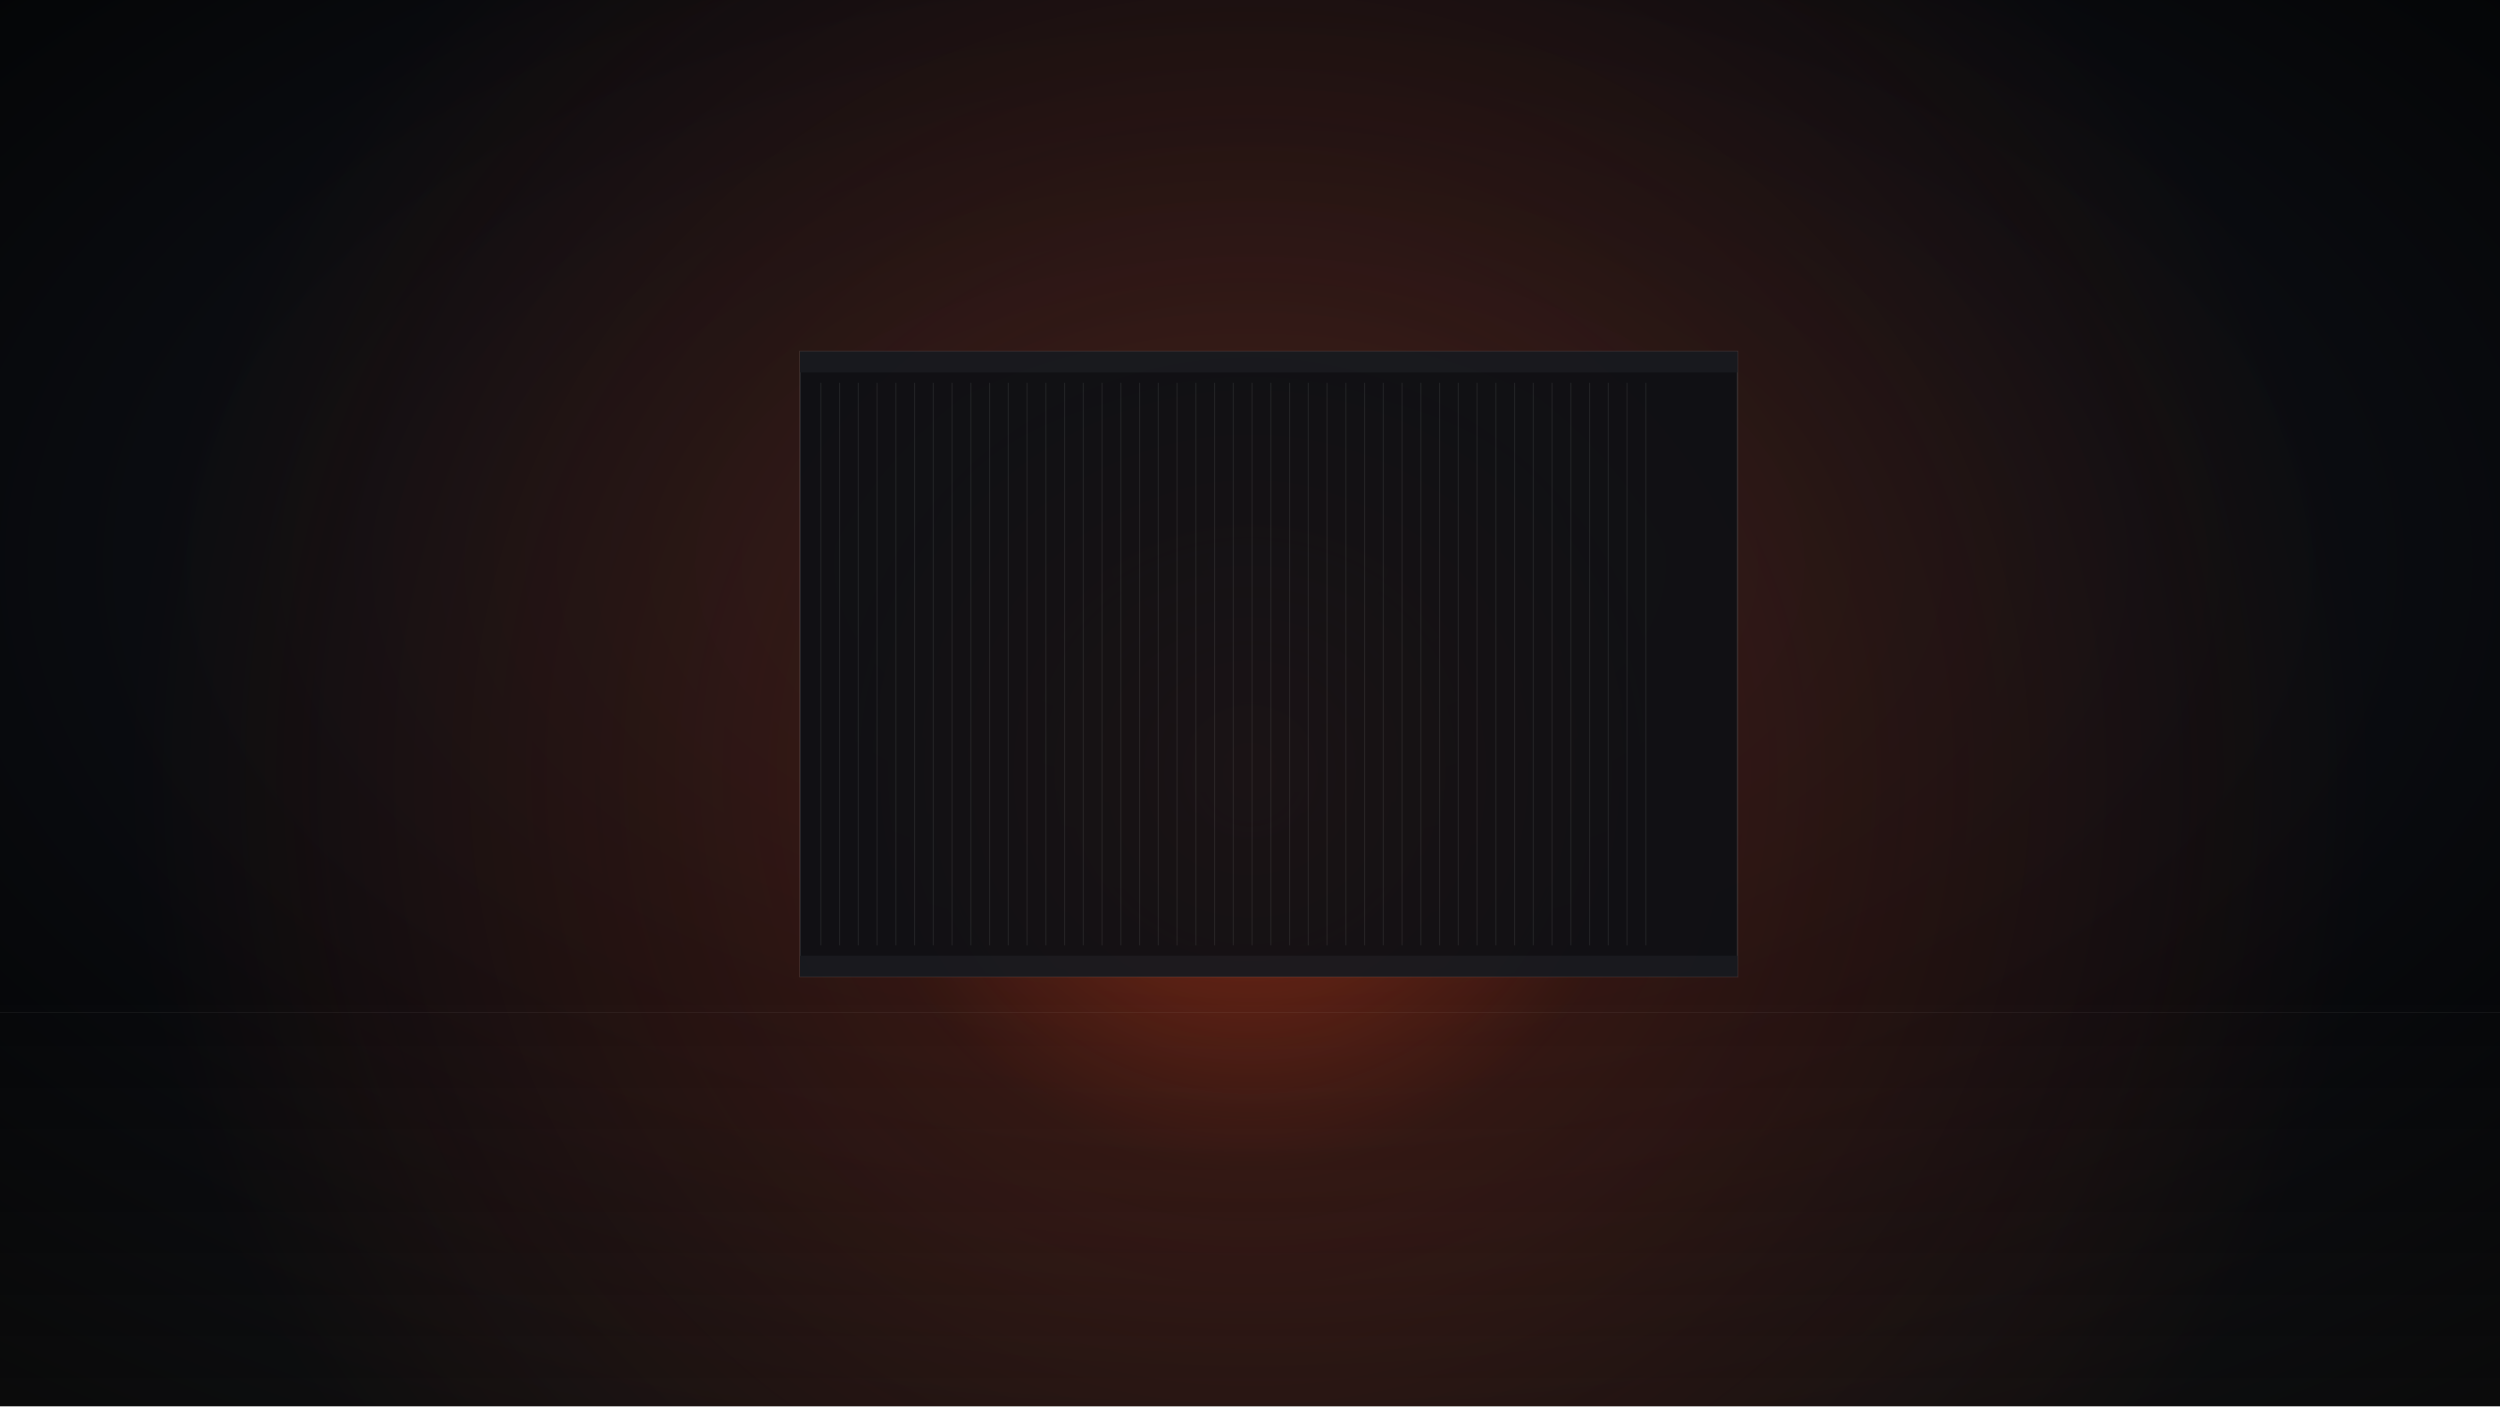
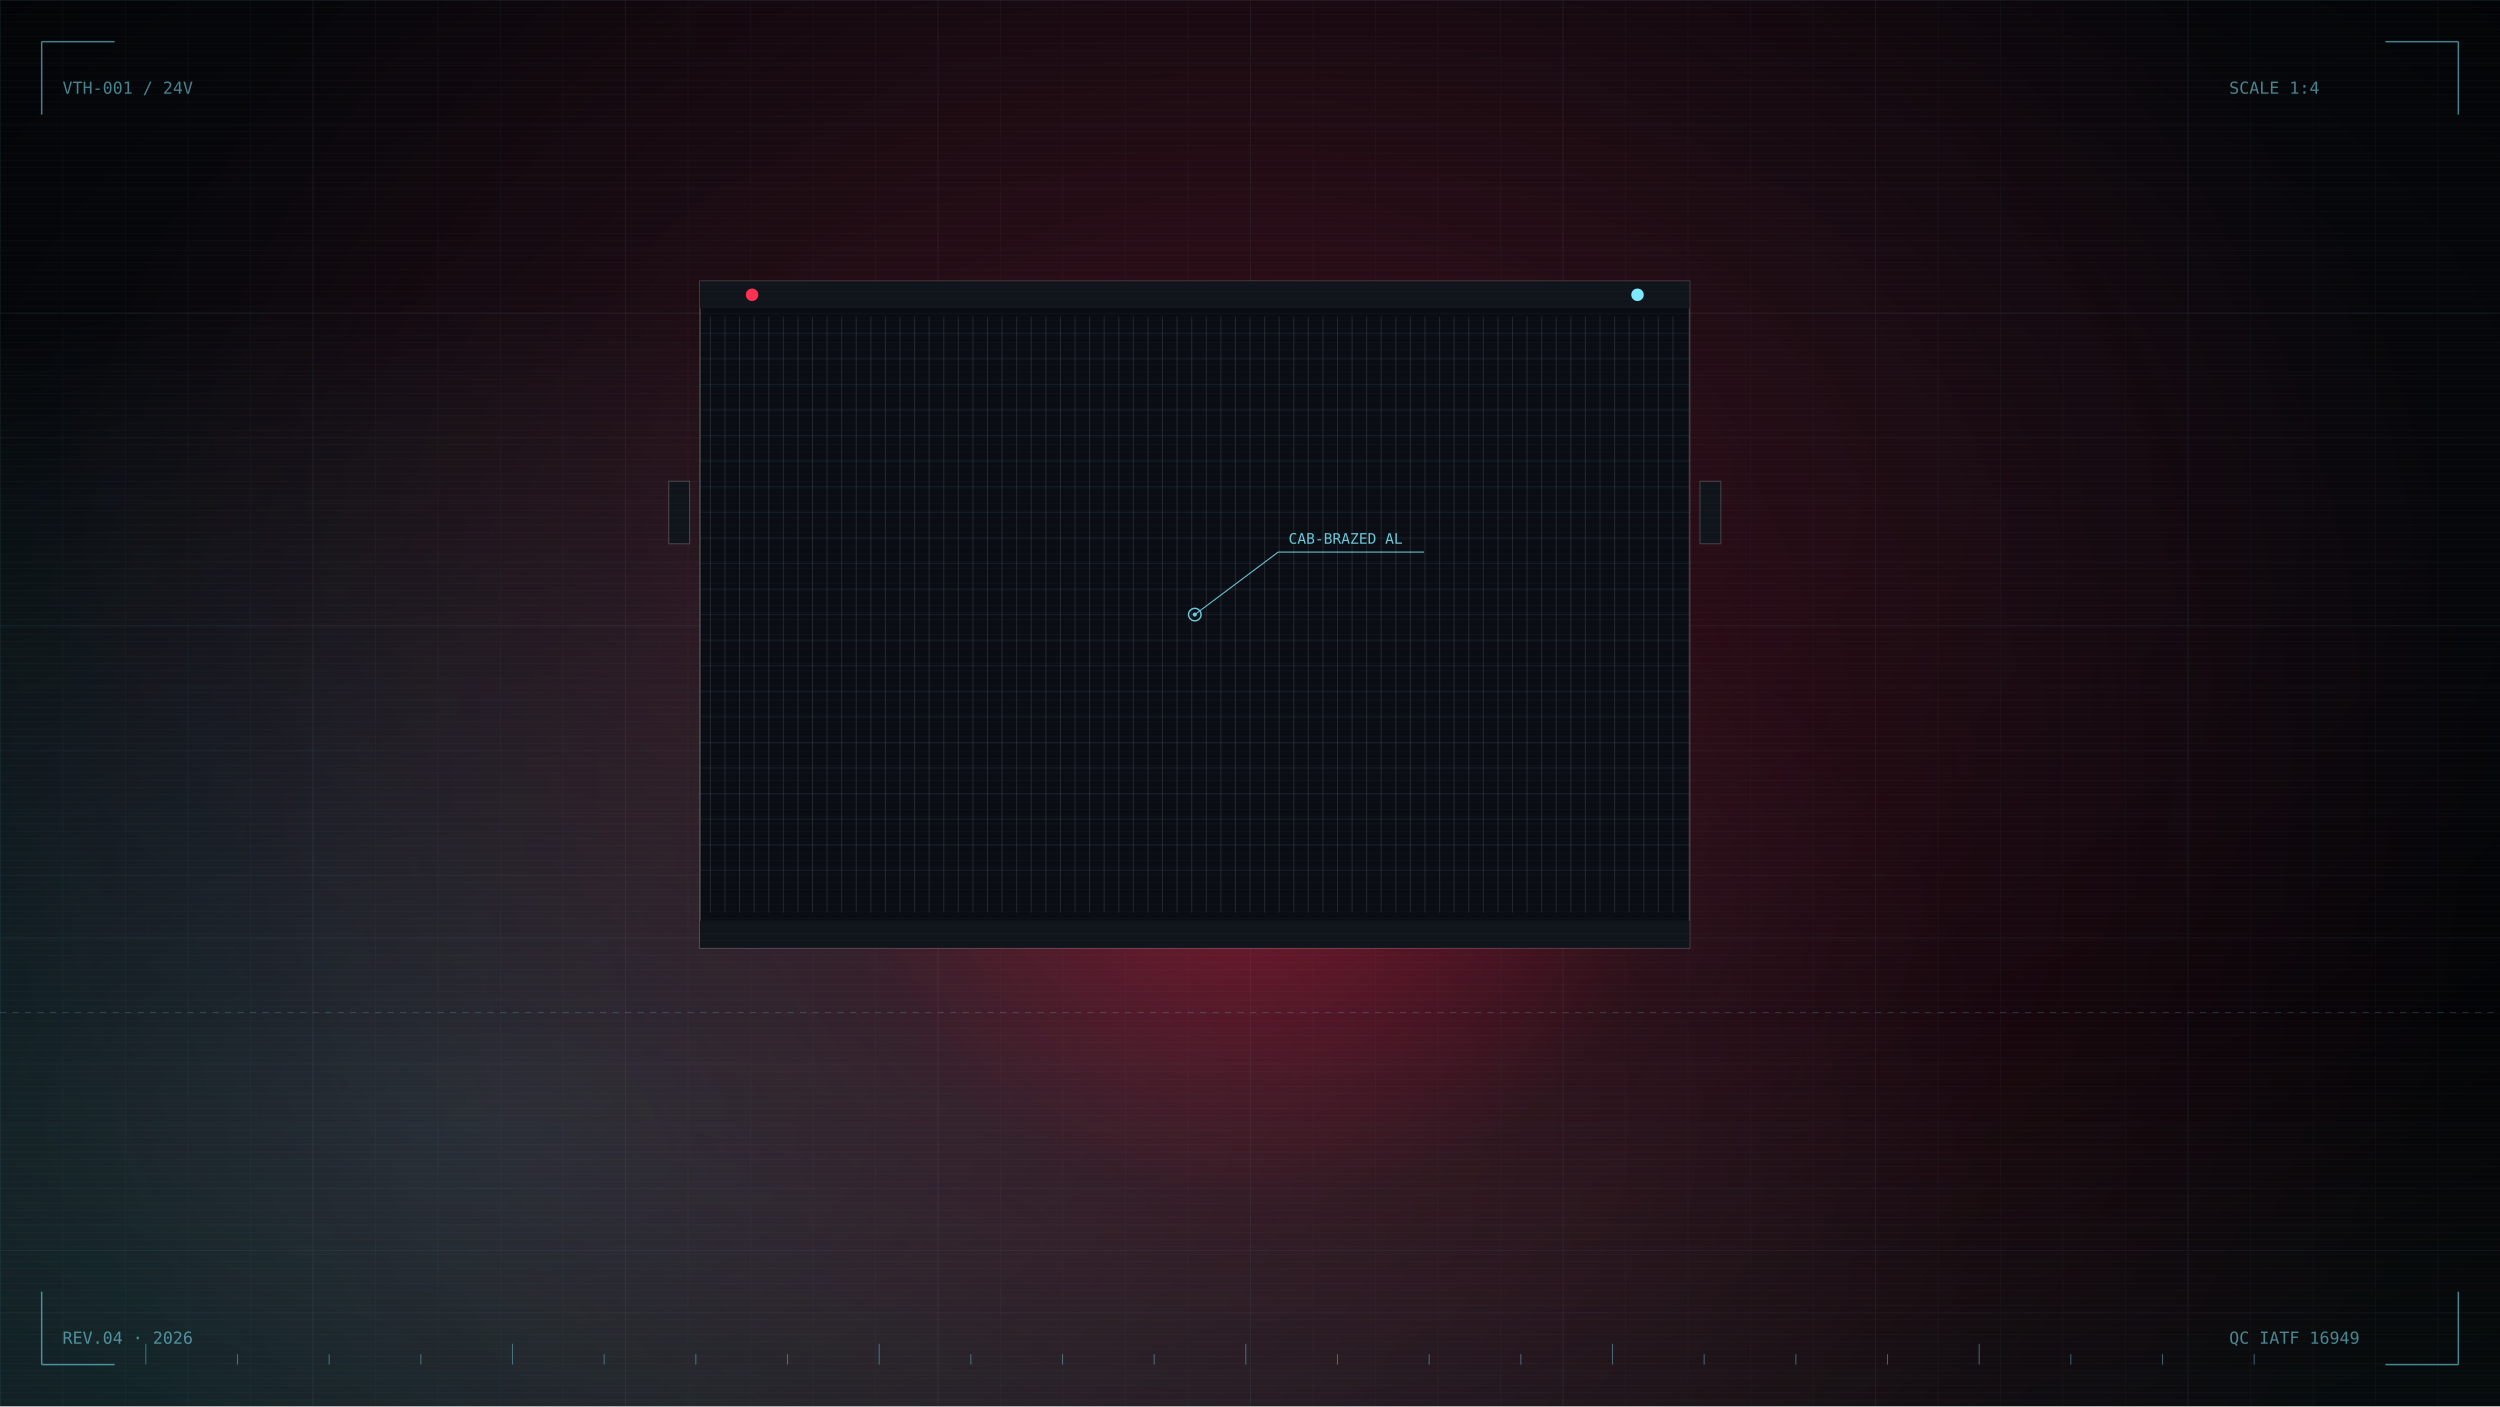
<svg xmlns="http://www.w3.org/2000/svg" viewBox="0 0 2400 1350" width="2400" height="1350" role="img" preserveAspectRatio="xMidYMid slice">
  <defs>
-     <radialGradient id="bgrad" cx="50%" cy="40%" r="80%">
-       <stop offset="0%" stop-color="#15181d" />
-       <stop offset="55%" stop-color="#0a0c10" />
+     <pattern id="grid" width="60" height="60" patternUnits="userSpaceOnUse">
+       <path d="M 60 0 L 0 0 0 60" fill="none" stroke="rgba(123,233,255,0.05)" stroke-width="1" />
+     </pattern>
+     <pattern id="gridMajor" width="300" height="300" patternUnits="userSpaceOnUse">
+       <path d="M 300 0 L 0 0 0 300" fill="none" stroke="rgba(123,233,255,0.08)" stroke-width="1" />
+     </pattern>
+     <radialGradient id="bgrad" cx="50%" cy="35%" r="80%">
+       <stop offset="0%" stop-color="#0e1218" />
+       <stop offset="55%" stop-color="#06080c" />
      <stop offset="100%" stop-color="#000" />
    </radialGradient>
-     <radialGradient id="glow" cx="1200" cy="742.5" r="1080" gradientUnits="userSpaceOnUse">
-       <stop offset="0%" stop-color="hsla(12, 95%, 55%, 0.55)" />
-       <stop offset="35%" stop-color="hsla(12, 90%, 45%, 0.18)" />
-       <stop offset="100%" stop-color="hsla(12, 90%, 45%, 0)" />
+     <radialGradient id="glow" cx="1200" cy="742.5" r="1200" gradientUnits="userSpaceOnUse">
+       <stop offset="0%" stop-color="hsla(350, 100%, 55%, 0.5)" />
+       <stop offset="35%" stop-color="hsla(350, 95%, 45%, 0.15)" />
+       <stop offset="100%" stop-color="hsla(350, 90%, 45%, 0)" />
+     </radialGradient>
+     <radialGradient id="cyanGlow" cx="20%" cy="80%" r="60%">
+       <stop offset="0%" stop-color="rgba(123,233,255,0.18)" />
+       <stop offset="100%" stop-color="rgba(123,233,255,0)" />
    </radialGradient>
    <linearGradient id="floor" x1="0" y1="0" x2="0" y2="1">
      <stop offset="0%" stop-color="rgba(255,255,255,0)" />
-       <stop offset="100%" stop-color="rgba(255,255,255,0.04)" />
+       <stop offset="100%" stop-color="rgba(123,233,255,0.05)" />
    </linearGradient>
    <filter id="soft">
-       <feGaussianBlur stdDeviation="2" />
+       <feGaussianBlur stdDeviation="3" />
+     </filter>
+     <filter id="bloom">
+       <feGaussianBlur stdDeviation="6" />
    </filter>
  </defs>
  <rect width="2400" height="1350" fill="url(#bgrad)" />
+   <rect width="2400" height="1350" fill="url(#grid)" />
+   <rect width="2400" height="1350" fill="url(#gridMajor)" />
+   <rect width="2400" height="1350" fill="url(#cyanGlow)" />
  <rect width="2400" height="1350" fill="url(#glow)" />
-   <rect y="945" width="2400" height="405" fill="url(#floor)" />
-   <g transform="translate(768,337.5)" opacity="0.9">
-     <rect width="900" height="600" fill="#0d1014" stroke="rgba(255,255,255,0.12)" stroke-width="1.5" />
-     <rect width="900" height="20" fill="#16191f" />
-     <rect y="580" width="900" height="20" fill="#16191f" />
-     <line x1="20" y1="30" x2="20" y2="570" stroke="rgba(255,255,255,0.08)" />
-     <line x1="38" y1="30" x2="38" y2="570" stroke="rgba(255,255,255,0.08)" />
-     <line x1="56" y1="30" x2="56" y2="570" stroke="rgba(255,255,255,0.08)" />
-     <line x1="74" y1="30" x2="74" y2="570" stroke="rgba(255,255,255,0.08)" />
-     <line x1="92" y1="30" x2="92" y2="570" stroke="rgba(255,255,255,0.08)" />
-     <line x1="110" y1="30" x2="110" y2="570" stroke="rgba(255,255,255,0.08)" />
-     <line x1="128" y1="30" x2="128" y2="570" stroke="rgba(255,255,255,0.08)" />
-     <line x1="146" y1="30" x2="146" y2="570" stroke="rgba(255,255,255,0.08)" />
-     <line x1="164" y1="30" x2="164" y2="570" stroke="rgba(255,255,255,0.08)" />
-     <line x1="182" y1="30" x2="182" y2="570" stroke="rgba(255,255,255,0.08)" />
-     <line x1="200" y1="30" x2="200" y2="570" stroke="rgba(255,255,255,0.08)" />
-     <line x1="218" y1="30" x2="218" y2="570" stroke="rgba(255,255,255,0.08)" />
-     <line x1="236" y1="30" x2="236" y2="570" stroke="rgba(255,255,255,0.08)" />
-     <line x1="254" y1="30" x2="254" y2="570" stroke="rgba(255,255,255,0.08)" />
-     <line x1="272" y1="30" x2="272" y2="570" stroke="rgba(255,255,255,0.08)" />
-     <line x1="290" y1="30" x2="290" y2="570" stroke="rgba(255,255,255,0.08)" />
-     <line x1="308" y1="30" x2="308" y2="570" stroke="rgba(255,255,255,0.08)" />
-     <line x1="326" y1="30" x2="326" y2="570" stroke="rgba(255,255,255,0.08)" />
-     <line x1="344" y1="30" x2="344" y2="570" stroke="rgba(255,255,255,0.08)" />
-     <line x1="362" y1="30" x2="362" y2="570" stroke="rgba(255,255,255,0.08)" />
-     <line x1="380" y1="30" x2="380" y2="570" stroke="rgba(255,255,255,0.08)" />
-     <line x1="398" y1="30" x2="398" y2="570" stroke="rgba(255,255,255,0.08)" />
-     <line x1="416" y1="30" x2="416" y2="570" stroke="rgba(255,255,255,0.08)" />
-     <line x1="434" y1="30" x2="434" y2="570" stroke="rgba(255,255,255,0.08)" />
-     <line x1="452" y1="30" x2="452" y2="570" stroke="rgba(255,255,255,0.08)" />
-     <line x1="470" y1="30" x2="470" y2="570" stroke="rgba(255,255,255,0.08)" />
-     <line x1="488" y1="30" x2="488" y2="570" stroke="rgba(255,255,255,0.08)" />
-     <line x1="506" y1="30" x2="506" y2="570" stroke="rgba(255,255,255,0.08)" />
-     <line x1="524" y1="30" x2="524" y2="570" stroke="rgba(255,255,255,0.08)" />
-     <line x1="542" y1="30" x2="542" y2="570" stroke="rgba(255,255,255,0.08)" />
-     <line x1="560" y1="30" x2="560" y2="570" stroke="rgba(255,255,255,0.08)" />
-     <line x1="578" y1="30" x2="578" y2="570" stroke="rgba(255,255,255,0.08)" />
-     <line x1="596" y1="30" x2="596" y2="570" stroke="rgba(255,255,255,0.08)" />
-     <line x1="614" y1="30" x2="614" y2="570" stroke="rgba(255,255,255,0.08)" />
-     <line x1="632" y1="30" x2="632" y2="570" stroke="rgba(255,255,255,0.08)" />
-     <line x1="650" y1="30" x2="650" y2="570" stroke="rgba(255,255,255,0.08)" />
-     <line x1="668" y1="30" x2="668" y2="570" stroke="rgba(255,255,255,0.08)" />
-     <line x1="686" y1="30" x2="686" y2="570" stroke="rgba(255,255,255,0.08)" />
-     <line x1="704" y1="30" x2="704" y2="570" stroke="rgba(255,255,255,0.08)" />
-     <line x1="722" y1="30" x2="722" y2="570" stroke="rgba(255,255,255,0.08)" />
-     <line x1="740" y1="30" x2="740" y2="570" stroke="rgba(255,255,255,0.08)" />
-     <line x1="758" y1="30" x2="758" y2="570" stroke="rgba(255,255,255,0.08)" />
-     <line x1="776" y1="30" x2="776" y2="570" stroke="rgba(255,255,255,0.08)" />
-     <line x1="794" y1="30" x2="794" y2="570" stroke="rgba(255,255,255,0.08)" />
-     <line x1="812" y1="30" x2="812" y2="570" stroke="rgba(255,255,255,0.08)" />
+   <line x1="0" y1="972" x2="2400" y2="972" stroke="rgba(123,233,255,0.18)" stroke-width="1" stroke-dasharray="6 6" />
+   <rect y="972" width="2400" height="378" fill="url(#floor)" />
+   <g transform="translate(672,270)">
+     <rect width="950" height="640" fill="#0a0e14" stroke="rgba(255,255,255,0.2)" stroke-width="1.6" />
+     <rect width="950" height="26" fill="#10141b" />
+     <rect y="614" width="950" height="26" fill="#10141b" />
+     <line x1="10" y1="34" x2="10" y2="606" stroke="rgba(255,255,255,0.1)" />
+     <line x1="24" y1="34" x2="24" y2="606" stroke="rgba(255,255,255,0.1)" />
+     <line x1="38" y1="34" x2="38" y2="606" stroke="rgba(255,255,255,0.1)" />
+     <line x1="52" y1="34" x2="52" y2="606" stroke="rgba(255,255,255,0.1)" />
+     <line x1="66" y1="34" x2="66" y2="606" stroke="rgba(255,255,255,0.1)" />
+     <line x1="80" y1="34" x2="80" y2="606" stroke="rgba(255,255,255,0.1)" />
+     <line x1="94" y1="34" x2="94" y2="606" stroke="rgba(255,255,255,0.1)" />
+     <line x1="108" y1="34" x2="108" y2="606" stroke="rgba(255,255,255,0.1)" />
+     <line x1="122" y1="34" x2="122" y2="606" stroke="rgba(255,255,255,0.1)" />
+     <line x1="136" y1="34" x2="136" y2="606" stroke="rgba(255,255,255,0.1)" />
+     <line x1="150" y1="34" x2="150" y2="606" stroke="rgba(255,255,255,0.1)" />
+     <line x1="164" y1="34" x2="164" y2="606" stroke="rgba(255,255,255,0.1)" />
+     <line x1="178" y1="34" x2="178" y2="606" stroke="rgba(255,255,255,0.1)" />
+     <line x1="192" y1="34" x2="192" y2="606" stroke="rgba(255,255,255,0.1)" />
+     <line x1="206" y1="34" x2="206" y2="606" stroke="rgba(255,255,255,0.1)" />
+     <line x1="220" y1="34" x2="220" y2="606" stroke="rgba(255,255,255,0.1)" />
+     <line x1="234" y1="34" x2="234" y2="606" stroke="rgba(255,255,255,0.1)" />
+     <line x1="248" y1="34" x2="248" y2="606" stroke="rgba(255,255,255,0.1)" />
+     <line x1="262" y1="34" x2="262" y2="606" stroke="rgba(255,255,255,0.1)" />
+     <line x1="276" y1="34" x2="276" y2="606" stroke="rgba(255,255,255,0.1)" />
+     <line x1="290" y1="34" x2="290" y2="606" stroke="rgba(255,255,255,0.1)" />
+     <line x1="304" y1="34" x2="304" y2="606" stroke="rgba(255,255,255,0.1)" />
+     <line x1="318" y1="34" x2="318" y2="606" stroke="rgba(255,255,255,0.1)" />
+     <line x1="332" y1="34" x2="332" y2="606" stroke="rgba(255,255,255,0.1)" />
+     <line x1="346" y1="34" x2="346" y2="606" stroke="rgba(255,255,255,0.1)" />
+     <line x1="360" y1="34" x2="360" y2="606" stroke="rgba(255,255,255,0.1)" />
+     <line x1="374" y1="34" x2="374" y2="606" stroke="rgba(255,255,255,0.1)" />
+     <line x1="388" y1="34" x2="388" y2="606" stroke="rgba(255,255,255,0.1)" />
+     <line x1="402" y1="34" x2="402" y2="606" stroke="rgba(255,255,255,0.1)" />
+     <line x1="416" y1="34" x2="416" y2="606" stroke="rgba(255,255,255,0.1)" />
+     <line x1="430" y1="34" x2="430" y2="606" stroke="rgba(255,255,255,0.1)" />
+     <line x1="444" y1="34" x2="444" y2="606" stroke="rgba(255,255,255,0.1)" />
+     <line x1="458" y1="34" x2="458" y2="606" stroke="rgba(255,255,255,0.1)" />
+     <line x1="472" y1="34" x2="472" y2="606" stroke="rgba(255,255,255,0.1)" />
+     <line x1="486" y1="34" x2="486" y2="606" stroke="rgba(255,255,255,0.1)" />
+     <line x1="500" y1="34" x2="500" y2="606" stroke="rgba(255,255,255,0.1)" />
+     <line x1="514" y1="34" x2="514" y2="606" stroke="rgba(255,255,255,0.1)" />
+     <line x1="528" y1="34" x2="528" y2="606" stroke="rgba(255,255,255,0.1)" />
+     <line x1="542" y1="34" x2="542" y2="606" stroke="rgba(255,255,255,0.1)" />
+     <line x1="556" y1="34" x2="556" y2="606" stroke="rgba(255,255,255,0.1)" />
+     <line x1="570" y1="34" x2="570" y2="606" stroke="rgba(255,255,255,0.1)" />
+     <line x1="584" y1="34" x2="584" y2="606" stroke="rgba(255,255,255,0.1)" />
+     <line x1="598" y1="34" x2="598" y2="606" stroke="rgba(255,255,255,0.1)" />
+     <line x1="612" y1="34" x2="612" y2="606" stroke="rgba(255,255,255,0.1)" />
+     <line x1="626" y1="34" x2="626" y2="606" stroke="rgba(255,255,255,0.1)" />
+     <line x1="640" y1="34" x2="640" y2="606" stroke="rgba(255,255,255,0.1)" />
+     <line x1="654" y1="34" x2="654" y2="606" stroke="rgba(255,255,255,0.1)" />
+     <line x1="668" y1="34" x2="668" y2="606" stroke="rgba(255,255,255,0.1)" />
+     <line x1="682" y1="34" x2="682" y2="606" stroke="rgba(255,255,255,0.1)" />
+     <line x1="696" y1="34" x2="696" y2="606" stroke="rgba(255,255,255,0.1)" />
+     <line x1="710" y1="34" x2="710" y2="606" stroke="rgba(255,255,255,0.1)" />
+     <line x1="724" y1="34" x2="724" y2="606" stroke="rgba(255,255,255,0.1)" />
+     <line x1="738" y1="34" x2="738" y2="606" stroke="rgba(255,255,255,0.1)" />
+     <line x1="752" y1="34" x2="752" y2="606" stroke="rgba(255,255,255,0.1)" />
+     <line x1="766" y1="34" x2="766" y2="606" stroke="rgba(255,255,255,0.1)" />
+     <line x1="780" y1="34" x2="780" y2="606" stroke="rgba(255,255,255,0.1)" />
+     <line x1="794" y1="34" x2="794" y2="606" stroke="rgba(255,255,255,0.1)" />
+     <line x1="808" y1="34" x2="808" y2="606" stroke="rgba(255,255,255,0.1)" />
+     <line x1="822" y1="34" x2="822" y2="606" stroke="rgba(255,255,255,0.1)" />
+     <line x1="836" y1="34" x2="836" y2="606" stroke="rgba(255,255,255,0.1)" />
+     <line x1="850" y1="34" x2="850" y2="606" stroke="rgba(255,255,255,0.1)" />
+     <line x1="864" y1="34" x2="864" y2="606" stroke="rgba(255,255,255,0.1)" />
+     <line x1="878" y1="34" x2="878" y2="606" stroke="rgba(255,255,255,0.1)" />
+     <line x1="892" y1="34" x2="892" y2="606" stroke="rgba(255,255,255,0.1)" />
+     <line x1="906" y1="34" x2="906" y2="606" stroke="rgba(255,255,255,0.1)" />
+     <line x1="920" y1="34" x2="920" y2="606" stroke="rgba(255,255,255,0.1)" />
+     <line x1="934" y1="34" x2="934" y2="606" stroke="rgba(255,255,255,0.1)" />
+     <line x1="0" y1="50" x2="950" y2="50" stroke="rgba(123,233,255,0.08)" />
+     <line x1="0" y1="74.545" x2="950" y2="74.545" stroke="rgba(123,233,255,0.08)" />
+     <line x1="0" y1="99.091" x2="950" y2="99.091" stroke="rgba(123,233,255,0.08)" />
+     <line x1="0" y1="123.636" x2="950" y2="123.636" stroke="rgba(123,233,255,0.08)" />
+     <line x1="0" y1="148.182" x2="950" y2="148.182" stroke="rgba(123,233,255,0.08)" />
+     <line x1="0" y1="172.727" x2="950" y2="172.727" stroke="rgba(123,233,255,0.08)" />
+     <line x1="0" y1="197.273" x2="950" y2="197.273" stroke="rgba(123,233,255,0.08)" />
+     <line x1="0" y1="221.818" x2="950" y2="221.818" stroke="rgba(123,233,255,0.08)" />
+     <line x1="0" y1="246.364" x2="950" y2="246.364" stroke="rgba(123,233,255,0.08)" />
+     <line x1="0" y1="270.909" x2="950" y2="270.909" stroke="rgba(123,233,255,0.08)" />
+     <line x1="0" y1="295.455" x2="950" y2="295.455" stroke="rgba(123,233,255,0.08)" />
+     <line x1="0" y1="320" x2="950" y2="320" stroke="rgba(123,233,255,0.08)" />
+     <line x1="0" y1="344.545" x2="950" y2="344.545" stroke="rgba(123,233,255,0.08)" />
+     <line x1="0" y1="369.091" x2="950" y2="369.091" stroke="rgba(123,233,255,0.08)" />
+     <line x1="0" y1="393.636" x2="950" y2="393.636" stroke="rgba(123,233,255,0.08)" />
+     <line x1="0" y1="418.182" x2="950" y2="418.182" stroke="rgba(123,233,255,0.08)" />
+     <line x1="0" y1="442.727" x2="950" y2="442.727" stroke="rgba(123,233,255,0.08)" />
+     <line x1="0" y1="467.273" x2="950" y2="467.273" stroke="rgba(123,233,255,0.08)" />
+     <line x1="0" y1="491.818" x2="950" y2="491.818" stroke="rgba(123,233,255,0.08)" />
+     <line x1="0" y1="516.364" x2="950" y2="516.364" stroke="rgba(123,233,255,0.08)" />
+     <line x1="0" y1="540.909" x2="950" y2="540.909" stroke="rgba(123,233,255,0.08)" />
+     <line x1="0" y1="565.455" x2="950" y2="565.455" stroke="rgba(123,233,255,0.08)" />
+     <circle cx="50" cy="13" r="6" fill="#ff3050" />
+     <circle cx="900" cy="13" r="6" fill="#7be9ff" />
+     <rect x="-30" y="192" width="20" height="60" fill="#10141b" stroke="rgba(255,255,255,0.2)" />
+     <rect x="960" y="192" width="20" height="60" fill="#10141b" stroke="rgba(255,255,255,0.2)" />
+     <g opacity="0.85">
+       <circle cx="475" cy="320" r="6" fill="none" stroke="#7be9ff" stroke-width="1.4" />
+       <circle cx="475" cy="320" r="2" fill="#7be9ff" />
+       <line x1="475" y1="320" x2="555" y2="260" stroke="#7be9ff" stroke-width="1" />
+       <line x1="555" y1="260" x2="695" y2="260" stroke="#7be9ff" stroke-width="1" />
+       <text x="565" y="252" font-family="ui-monospace,monospace" font-size="14" fill="#7be9ff">CAB-BRAZED AL</text>
+     </g>
  </g>
-   <line x1="0" y1="972" x2="2400" y2="972" stroke="rgba(255,255,255,0.05)" stroke-width="1" />
+   <g opacity="0.04">
+     <line x1="0" y1="0" x2="2400" y2="0" stroke="#fff" stroke-width="0.5" />
+     <line x1="0" y1="7" x2="2400" y2="7" stroke="#fff" stroke-width="0.5" />
+     <line x1="0" y1="14" x2="2400" y2="14" stroke="#fff" stroke-width="0.5" />
+     <line x1="0" y1="21" x2="2400" y2="21" stroke="#fff" stroke-width="0.5" />
+     <line x1="0" y1="28" x2="2400" y2="28" stroke="#fff" stroke-width="0.5" />
+     <line x1="0" y1="35" x2="2400" y2="35" stroke="#fff" stroke-width="0.5" />
+     <line x1="0" y1="42" x2="2400" y2="42" stroke="#fff" stroke-width="0.5" />
+     <line x1="0" y1="49" x2="2400" y2="49" stroke="#fff" stroke-width="0.5" />
+     <line x1="0" y1="56" x2="2400" y2="56" stroke="#fff" stroke-width="0.5" />
+     <line x1="0" y1="63" x2="2400" y2="63" stroke="#fff" stroke-width="0.5" />
+     <line x1="0" y1="70" x2="2400" y2="70" stroke="#fff" stroke-width="0.5" />
+     <line x1="0" y1="77" x2="2400" y2="77" stroke="#fff" stroke-width="0.5" />
+     <line x1="0" y1="84" x2="2400" y2="84" stroke="#fff" stroke-width="0.5" />
+     <line x1="0" y1="91" x2="2400" y2="91" stroke="#fff" stroke-width="0.5" />
+     <line x1="0" y1="98" x2="2400" y2="98" stroke="#fff" stroke-width="0.5" />
+     <line x1="0" y1="105" x2="2400" y2="105" stroke="#fff" stroke-width="0.5" />
+     <line x1="0" y1="112" x2="2400" y2="112" stroke="#fff" stroke-width="0.5" />
+     <line x1="0" y1="119" x2="2400" y2="119" stroke="#fff" stroke-width="0.5" />
+     <line x1="0" y1="126" x2="2400" y2="126" stroke="#fff" stroke-width="0.5" />
+     <line x1="0" y1="133" x2="2400" y2="133" stroke="#fff" stroke-width="0.5" />
+     <line x1="0" y1="140" x2="2400" y2="140" stroke="#fff" stroke-width="0.5" />
+     <line x1="0" y1="147" x2="2400" y2="147" stroke="#fff" stroke-width="0.5" />
+     <line x1="0" y1="154" x2="2400" y2="154" stroke="#fff" stroke-width="0.5" />
+     <line x1="0" y1="161" x2="2400" y2="161" stroke="#fff" stroke-width="0.5" />
+     <line x1="0" y1="168" x2="2400" y2="168" stroke="#fff" stroke-width="0.5" />
+     <line x1="0" y1="175" x2="2400" y2="175" stroke="#fff" stroke-width="0.5" />
+     <line x1="0" y1="182" x2="2400" y2="182" stroke="#fff" stroke-width="0.5" />
+     <line x1="0" y1="189" x2="2400" y2="189" stroke="#fff" stroke-width="0.5" />
+     <line x1="0" y1="196" x2="2400" y2="196" stroke="#fff" stroke-width="0.5" />
+     <line x1="0" y1="203" x2="2400" y2="203" stroke="#fff" stroke-width="0.5" />
+     <line x1="0" y1="210" x2="2400" y2="210" stroke="#fff" stroke-width="0.5" />
+     <line x1="0" y1="217" x2="2400" y2="217" stroke="#fff" stroke-width="0.5" />
+     <line x1="0" y1="224" x2="2400" y2="224" stroke="#fff" stroke-width="0.5" />
+     <line x1="0" y1="231" x2="2400" y2="231" stroke="#fff" stroke-width="0.5" />
+     <line x1="0" y1="238" x2="2400" y2="238" stroke="#fff" stroke-width="0.5" />
+     <line x1="0" y1="245" x2="2400" y2="245" stroke="#fff" stroke-width="0.5" />
+     <line x1="0" y1="252" x2="2400" y2="252" stroke="#fff" stroke-width="0.5" />
+     <line x1="0" y1="259" x2="2400" y2="259" stroke="#fff" stroke-width="0.5" />
+     <line x1="0" y1="266" x2="2400" y2="266" stroke="#fff" stroke-width="0.5" />
+     <line x1="0" y1="273" x2="2400" y2="273" stroke="#fff" stroke-width="0.5" />
+     <line x1="0" y1="280" x2="2400" y2="280" stroke="#fff" stroke-width="0.5" />
+     <line x1="0" y1="287" x2="2400" y2="287" stroke="#fff" stroke-width="0.5" />
+     <line x1="0" y1="294" x2="2400" y2="294" stroke="#fff" stroke-width="0.5" />
+     <line x1="0" y1="301" x2="2400" y2="301" stroke="#fff" stroke-width="0.5" />
+     <line x1="0" y1="308" x2="2400" y2="308" stroke="#fff" stroke-width="0.5" />
+     <line x1="0" y1="315" x2="2400" y2="315" stroke="#fff" stroke-width="0.5" />
+     <line x1="0" y1="322" x2="2400" y2="322" stroke="#fff" stroke-width="0.5" />
+     <line x1="0" y1="329" x2="2400" y2="329" stroke="#fff" stroke-width="0.5" />
+     <line x1="0" y1="336" x2="2400" y2="336" stroke="#fff" stroke-width="0.5" />
+     <line x1="0" y1="343" x2="2400" y2="343" stroke="#fff" stroke-width="0.5" />
+     <line x1="0" y1="350" x2="2400" y2="350" stroke="#fff" stroke-width="0.5" />
+     <line x1="0" y1="357" x2="2400" y2="357" stroke="#fff" stroke-width="0.5" />
+     <line x1="0" y1="364" x2="2400" y2="364" stroke="#fff" stroke-width="0.5" />
+     <line x1="0" y1="371" x2="2400" y2="371" stroke="#fff" stroke-width="0.5" />
+     <line x1="0" y1="378" x2="2400" y2="378" stroke="#fff" stroke-width="0.5" />
+     <line x1="0" y1="385" x2="2400" y2="385" stroke="#fff" stroke-width="0.5" />
+     <line x1="0" y1="392" x2="2400" y2="392" stroke="#fff" stroke-width="0.5" />
+     <line x1="0" y1="399" x2="2400" y2="399" stroke="#fff" stroke-width="0.5" />
+     <line x1="0" y1="406" x2="2400" y2="406" stroke="#fff" stroke-width="0.5" />
+     <line x1="0" y1="413" x2="2400" y2="413" stroke="#fff" stroke-width="0.5" />
+     <line x1="0" y1="420" x2="2400" y2="420" stroke="#fff" stroke-width="0.5" />
+     <line x1="0" y1="427" x2="2400" y2="427" stroke="#fff" stroke-width="0.5" />
+     <line x1="0" y1="434" x2="2400" y2="434" stroke="#fff" stroke-width="0.5" />
+     <line x1="0" y1="441" x2="2400" y2="441" stroke="#fff" stroke-width="0.5" />
+     <line x1="0" y1="448" x2="2400" y2="448" stroke="#fff" stroke-width="0.5" />
+     <line x1="0" y1="455" x2="2400" y2="455" stroke="#fff" stroke-width="0.5" />
+     <line x1="0" y1="462" x2="2400" y2="462" stroke="#fff" stroke-width="0.5" />
+     <line x1="0" y1="469" x2="2400" y2="469" stroke="#fff" stroke-width="0.5" />
+     <line x1="0" y1="476" x2="2400" y2="476" stroke="#fff" stroke-width="0.5" />
+     <line x1="0" y1="483" x2="2400" y2="483" stroke="#fff" stroke-width="0.5" />
+     <line x1="0" y1="490" x2="2400" y2="490" stroke="#fff" stroke-width="0.5" />
+     <line x1="0" y1="497" x2="2400" y2="497" stroke="#fff" stroke-width="0.5" />
+     <line x1="0" y1="504" x2="2400" y2="504" stroke="#fff" stroke-width="0.5" />
+     <line x1="0" y1="511" x2="2400" y2="511" stroke="#fff" stroke-width="0.5" />
+     <line x1="0" y1="518" x2="2400" y2="518" stroke="#fff" stroke-width="0.5" />
+     <line x1="0" y1="525" x2="2400" y2="525" stroke="#fff" stroke-width="0.5" />
+     <line x1="0" y1="532" x2="2400" y2="532" stroke="#fff" stroke-width="0.5" />
+     <line x1="0" y1="539" x2="2400" y2="539" stroke="#fff" stroke-width="0.5" />
+     <line x1="0" y1="546" x2="2400" y2="546" stroke="#fff" stroke-width="0.5" />
+     <line x1="0" y1="553" x2="2400" y2="553" stroke="#fff" stroke-width="0.5" />
+     <line x1="0" y1="560" x2="2400" y2="560" stroke="#fff" stroke-width="0.5" />
+     <line x1="0" y1="567" x2="2400" y2="567" stroke="#fff" stroke-width="0.5" />
+     <line x1="0" y1="574" x2="2400" y2="574" stroke="#fff" stroke-width="0.5" />
+     <line x1="0" y1="581" x2="2400" y2="581" stroke="#fff" stroke-width="0.5" />
+     <line x1="0" y1="588" x2="2400" y2="588" stroke="#fff" stroke-width="0.5" />
+     <line x1="0" y1="595" x2="2400" y2="595" stroke="#fff" stroke-width="0.5" />
+     <line x1="0" y1="602" x2="2400" y2="602" stroke="#fff" stroke-width="0.5" />
+     <line x1="0" y1="609" x2="2400" y2="609" stroke="#fff" stroke-width="0.5" />
+     <line x1="0" y1="616" x2="2400" y2="616" stroke="#fff" stroke-width="0.5" />
+     <line x1="0" y1="623" x2="2400" y2="623" stroke="#fff" stroke-width="0.5" />
+     <line x1="0" y1="630" x2="2400" y2="630" stroke="#fff" stroke-width="0.5" />
+     <line x1="0" y1="637" x2="2400" y2="637" stroke="#fff" stroke-width="0.5" />
+     <line x1="0" y1="644" x2="2400" y2="644" stroke="#fff" stroke-width="0.5" />
+     <line x1="0" y1="651" x2="2400" y2="651" stroke="#fff" stroke-width="0.5" />
+     <line x1="0" y1="658" x2="2400" y2="658" stroke="#fff" stroke-width="0.5" />
+     <line x1="0" y1="665" x2="2400" y2="665" stroke="#fff" stroke-width="0.5" />
+     <line x1="0" y1="672" x2="2400" y2="672" stroke="#fff" stroke-width="0.5" />
+     <line x1="0" y1="679" x2="2400" y2="679" stroke="#fff" stroke-width="0.5" />
+     <line x1="0" y1="686" x2="2400" y2="686" stroke="#fff" stroke-width="0.5" />
+     <line x1="0" y1="693" x2="2400" y2="693" stroke="#fff" stroke-width="0.5" />
+     <line x1="0" y1="700" x2="2400" y2="700" stroke="#fff" stroke-width="0.5" />
+     <line x1="0" y1="707" x2="2400" y2="707" stroke="#fff" stroke-width="0.5" />
+     <line x1="0" y1="714" x2="2400" y2="714" stroke="#fff" stroke-width="0.5" />
+     <line x1="0" y1="721" x2="2400" y2="721" stroke="#fff" stroke-width="0.5" />
+     <line x1="0" y1="728" x2="2400" y2="728" stroke="#fff" stroke-width="0.5" />
+     <line x1="0" y1="735" x2="2400" y2="735" stroke="#fff" stroke-width="0.5" />
+     <line x1="0" y1="742" x2="2400" y2="742" stroke="#fff" stroke-width="0.5" />
+     <line x1="0" y1="749" x2="2400" y2="749" stroke="#fff" stroke-width="0.5" />
+     <line x1="0" y1="756" x2="2400" y2="756" stroke="#fff" stroke-width="0.5" />
+     <line x1="0" y1="763" x2="2400" y2="763" stroke="#fff" stroke-width="0.5" />
+     <line x1="0" y1="770" x2="2400" y2="770" stroke="#fff" stroke-width="0.5" />
+     <line x1="0" y1="777" x2="2400" y2="777" stroke="#fff" stroke-width="0.5" />
+     <line x1="0" y1="784" x2="2400" y2="784" stroke="#fff" stroke-width="0.5" />
+     <line x1="0" y1="791" x2="2400" y2="791" stroke="#fff" stroke-width="0.5" />
+     <line x1="0" y1="798" x2="2400" y2="798" stroke="#fff" stroke-width="0.5" />
+     <line x1="0" y1="805" x2="2400" y2="805" stroke="#fff" stroke-width="0.5" />
+     <line x1="0" y1="812" x2="2400" y2="812" stroke="#fff" stroke-width="0.5" />
+     <line x1="0" y1="819" x2="2400" y2="819" stroke="#fff" stroke-width="0.5" />
+     <line x1="0" y1="826" x2="2400" y2="826" stroke="#fff" stroke-width="0.5" />
+     <line x1="0" y1="833" x2="2400" y2="833" stroke="#fff" stroke-width="0.5" />
+     <line x1="0" y1="840" x2="2400" y2="840" stroke="#fff" stroke-width="0.5" />
+     <line x1="0" y1="847" x2="2400" y2="847" stroke="#fff" stroke-width="0.5" />
+     <line x1="0" y1="854" x2="2400" y2="854" stroke="#fff" stroke-width="0.5" />
+     <line x1="0" y1="861" x2="2400" y2="861" stroke="#fff" stroke-width="0.5" />
+     <line x1="0" y1="868" x2="2400" y2="868" stroke="#fff" stroke-width="0.5" />
+     <line x1="0" y1="875" x2="2400" y2="875" stroke="#fff" stroke-width="0.5" />
+     <line x1="0" y1="882" x2="2400" y2="882" stroke="#fff" stroke-width="0.5" />
+     <line x1="0" y1="889" x2="2400" y2="889" stroke="#fff" stroke-width="0.5" />
+     <line x1="0" y1="896" x2="2400" y2="896" stroke="#fff" stroke-width="0.5" />
+     <line x1="0" y1="903" x2="2400" y2="903" stroke="#fff" stroke-width="0.5" />
+     <line x1="0" y1="910" x2="2400" y2="910" stroke="#fff" stroke-width="0.5" />
+     <line x1="0" y1="917" x2="2400" y2="917" stroke="#fff" stroke-width="0.5" />
+     <line x1="0" y1="924" x2="2400" y2="924" stroke="#fff" stroke-width="0.5" />
+     <line x1="0" y1="931" x2="2400" y2="931" stroke="#fff" stroke-width="0.5" />
+     <line x1="0" y1="938" x2="2400" y2="938" stroke="#fff" stroke-width="0.5" />
+     <line x1="0" y1="945" x2="2400" y2="945" stroke="#fff" stroke-width="0.5" />
+     <line x1="0" y1="952" x2="2400" y2="952" stroke="#fff" stroke-width="0.5" />
+     <line x1="0" y1="959" x2="2400" y2="959" stroke="#fff" stroke-width="0.5" />
+     <line x1="0" y1="966" x2="2400" y2="966" stroke="#fff" stroke-width="0.5" />
+     <line x1="0" y1="973" x2="2400" y2="973" stroke="#fff" stroke-width="0.5" />
+     <line x1="0" y1="980" x2="2400" y2="980" stroke="#fff" stroke-width="0.5" />
+     <line x1="0" y1="987" x2="2400" y2="987" stroke="#fff" stroke-width="0.5" />
+     <line x1="0" y1="994" x2="2400" y2="994" stroke="#fff" stroke-width="0.5" />
+     <line x1="0" y1="1001" x2="2400" y2="1001" stroke="#fff" stroke-width="0.5" />
+     <line x1="0" y1="1008" x2="2400" y2="1008" stroke="#fff" stroke-width="0.5" />
+     <line x1="0" y1="1015" x2="2400" y2="1015" stroke="#fff" stroke-width="0.5" />
+     <line x1="0" y1="1022" x2="2400" y2="1022" stroke="#fff" stroke-width="0.5" />
+     <line x1="0" y1="1029" x2="2400" y2="1029" stroke="#fff" stroke-width="0.5" />
+     <line x1="0" y1="1036" x2="2400" y2="1036" stroke="#fff" stroke-width="0.5" />
+     <line x1="0" y1="1043" x2="2400" y2="1043" stroke="#fff" stroke-width="0.5" />
+     <line x1="0" y1="1050" x2="2400" y2="1050" stroke="#fff" stroke-width="0.5" />
+     <line x1="0" y1="1057" x2="2400" y2="1057" stroke="#fff" stroke-width="0.5" />
+     <line x1="0" y1="1064" x2="2400" y2="1064" stroke="#fff" stroke-width="0.5" />
+     <line x1="0" y1="1071" x2="2400" y2="1071" stroke="#fff" stroke-width="0.5" />
+     <line x1="0" y1="1078" x2="2400" y2="1078" stroke="#fff" stroke-width="0.5" />
+     <line x1="0" y1="1085" x2="2400" y2="1085" stroke="#fff" stroke-width="0.5" />
+     <line x1="0" y1="1092" x2="2400" y2="1092" stroke="#fff" stroke-width="0.5" />
+     <line x1="0" y1="1099" x2="2400" y2="1099" stroke="#fff" stroke-width="0.5" />
+     <line x1="0" y1="1106" x2="2400" y2="1106" stroke="#fff" stroke-width="0.5" />
+     <line x1="0" y1="1113" x2="2400" y2="1113" stroke="#fff" stroke-width="0.5" />
+     <line x1="0" y1="1120" x2="2400" y2="1120" stroke="#fff" stroke-width="0.5" />
+     <line x1="0" y1="1127" x2="2400" y2="1127" stroke="#fff" stroke-width="0.5" />
+     <line x1="0" y1="1134" x2="2400" y2="1134" stroke="#fff" stroke-width="0.5" />
+     <line x1="0" y1="1141" x2="2400" y2="1141" stroke="#fff" stroke-width="0.5" />
+     <line x1="0" y1="1148" x2="2400" y2="1148" stroke="#fff" stroke-width="0.5" />
+     <line x1="0" y1="1155" x2="2400" y2="1155" stroke="#fff" stroke-width="0.5" />
+     <line x1="0" y1="1162" x2="2400" y2="1162" stroke="#fff" stroke-width="0.5" />
+     <line x1="0" y1="1169" x2="2400" y2="1169" stroke="#fff" stroke-width="0.5" />
+     <line x1="0" y1="1176" x2="2400" y2="1176" stroke="#fff" stroke-width="0.5" />
+     <line x1="0" y1="1183" x2="2400" y2="1183" stroke="#fff" stroke-width="0.5" />
+     <line x1="0" y1="1190" x2="2400" y2="1190" stroke="#fff" stroke-width="0.5" />
+     <line x1="0" y1="1197" x2="2400" y2="1197" stroke="#fff" stroke-width="0.5" />
+     <line x1="0" y1="1204" x2="2400" y2="1204" stroke="#fff" stroke-width="0.5" />
+     <line x1="0" y1="1211" x2="2400" y2="1211" stroke="#fff" stroke-width="0.5" />
+     <line x1="0" y1="1218" x2="2400" y2="1218" stroke="#fff" stroke-width="0.5" />
+     <line x1="0" y1="1225" x2="2400" y2="1225" stroke="#fff" stroke-width="0.5" />
+     <line x1="0" y1="1232" x2="2400" y2="1232" stroke="#fff" stroke-width="0.5" />
+     <line x1="0" y1="1239" x2="2400" y2="1239" stroke="#fff" stroke-width="0.5" />
+     <line x1="0" y1="1246" x2="2400" y2="1246" stroke="#fff" stroke-width="0.5" />
+     <line x1="0" y1="1253" x2="2400" y2="1253" stroke="#fff" stroke-width="0.5" />
+     <line x1="0" y1="1260" x2="2400" y2="1260" stroke="#fff" stroke-width="0.5" />
+     <line x1="0" y1="1267" x2="2400" y2="1267" stroke="#fff" stroke-width="0.5" />
+     <line x1="0" y1="1274" x2="2400" y2="1274" stroke="#fff" stroke-width="0.5" />
+     <line x1="0" y1="1281" x2="2400" y2="1281" stroke="#fff" stroke-width="0.5" />
+     <line x1="0" y1="1288" x2="2400" y2="1288" stroke="#fff" stroke-width="0.5" />
+     <line x1="0" y1="1295" x2="2400" y2="1295" stroke="#fff" stroke-width="0.5" />
+     <line x1="0" y1="1302" x2="2400" y2="1302" stroke="#fff" stroke-width="0.5" />
+     <line x1="0" y1="1309" x2="2400" y2="1309" stroke="#fff" stroke-width="0.5" />
+     <line x1="0" y1="1316" x2="2400" y2="1316" stroke="#fff" stroke-width="0.5" />
+     <line x1="0" y1="1323" x2="2400" y2="1323" stroke="#fff" stroke-width="0.5" />
+     <line x1="0" y1="1330" x2="2400" y2="1330" stroke="#fff" stroke-width="0.5" />
+     <line x1="0" y1="1337" x2="2400" y2="1337" stroke="#fff" stroke-width="0.5" />
+     <line x1="0" y1="1344" x2="2400" y2="1344" stroke="#fff" stroke-width="0.5" />
+     <line x1="0" y1="1351" x2="2400" y2="1351" stroke="#fff" stroke-width="0.5" />
+     <line x1="0" y1="1358" x2="2400" y2="1358" stroke="#fff" stroke-width="0.5" />
+     <line x1="0" y1="1365" x2="2400" y2="1365" stroke="#fff" stroke-width="0.5" />
+     <line x1="0" y1="1372" x2="2400" y2="1372" stroke="#fff" stroke-width="0.5" />
+     <line x1="0" y1="1379" x2="2400" y2="1379" stroke="#fff" stroke-width="0.5" />
+     <line x1="0" y1="1386" x2="2400" y2="1386" stroke="#fff" stroke-width="0.5" />
+     <line x1="0" y1="1393" x2="2400" y2="1393" stroke="#fff" stroke-width="0.5" />
+   </g>
+   <g opacity="0.55" font-family="ui-monospace, SFMono-Regular, Menlo, monospace" font-size="16" fill="#7be9ff">
+     <g stroke="#7be9ff" stroke-width="1.4" fill="none">
+       <path d="M40,40 L40,110 M40,40 L110,40" />
+       <path d="M2360,40 L2360,110 M2360,40 L2290,40" />
+       <path d="M40,1310 L40,1240 M40,1310 L110,1310" />
+       <path d="M2360,1310 L2360,1240 M2360,1310 L2290,1310" />
+     </g>
+     <text x="60" y="90">VTH-001 / 24V</text>
+     <text x="2140" y="90">SCALE 1:4</text>
+     <text x="60" y="1290">REV.04 · 2026</text>
+     <text x="2140" y="1290">QC IATF 16949</text>
+     <g stroke="#7be9ff" stroke-width="1" opacity="0.7">
+       <line x1="140" y1="1310" x2="140" y2="1290" />
+       <line x1="228" y1="1310" x2="228" y2="1300" />
+       <line x1="316" y1="1310" x2="316" y2="1300" />
+       <line x1="404" y1="1310" x2="404" y2="1300" />
+       <line x1="492" y1="1310" x2="492" y2="1290" />
+       <line x1="580" y1="1310" x2="580" y2="1300" />
+       <line x1="668" y1="1310" x2="668" y2="1300" />
+       <line x1="756" y1="1310" x2="756" y2="1300" />
+       <line x1="844" y1="1310" x2="844" y2="1290" />
+       <line x1="932" y1="1310" x2="932" y2="1300" />
+       <line x1="1020" y1="1310" x2="1020" y2="1300" />
+       <line x1="1108" y1="1310" x2="1108" y2="1300" />
+       <line x1="1196" y1="1310" x2="1196" y2="1290" />
+       <line x1="1284" y1="1310" x2="1284" y2="1300" />
+       <line x1="1372" y1="1310" x2="1372" y2="1300" />
+       <line x1="1460" y1="1310" x2="1460" y2="1300" />
+       <line x1="1548" y1="1310" x2="1548" y2="1290" />
+       <line x1="1636" y1="1310" x2="1636" y2="1300" />
+       <line x1="1724" y1="1310" x2="1724" y2="1300" />
+       <line x1="1812" y1="1310" x2="1812" y2="1300" />
+       <line x1="1900" y1="1310" x2="1900" y2="1290" />
+       <line x1="1988" y1="1310" x2="1988" y2="1300" />
+       <line x1="2076" y1="1310" x2="2076" y2="1300" />
+       <line x1="2164" y1="1310" x2="2164" y2="1300" />
+     </g>
+   </g>
</svg>
